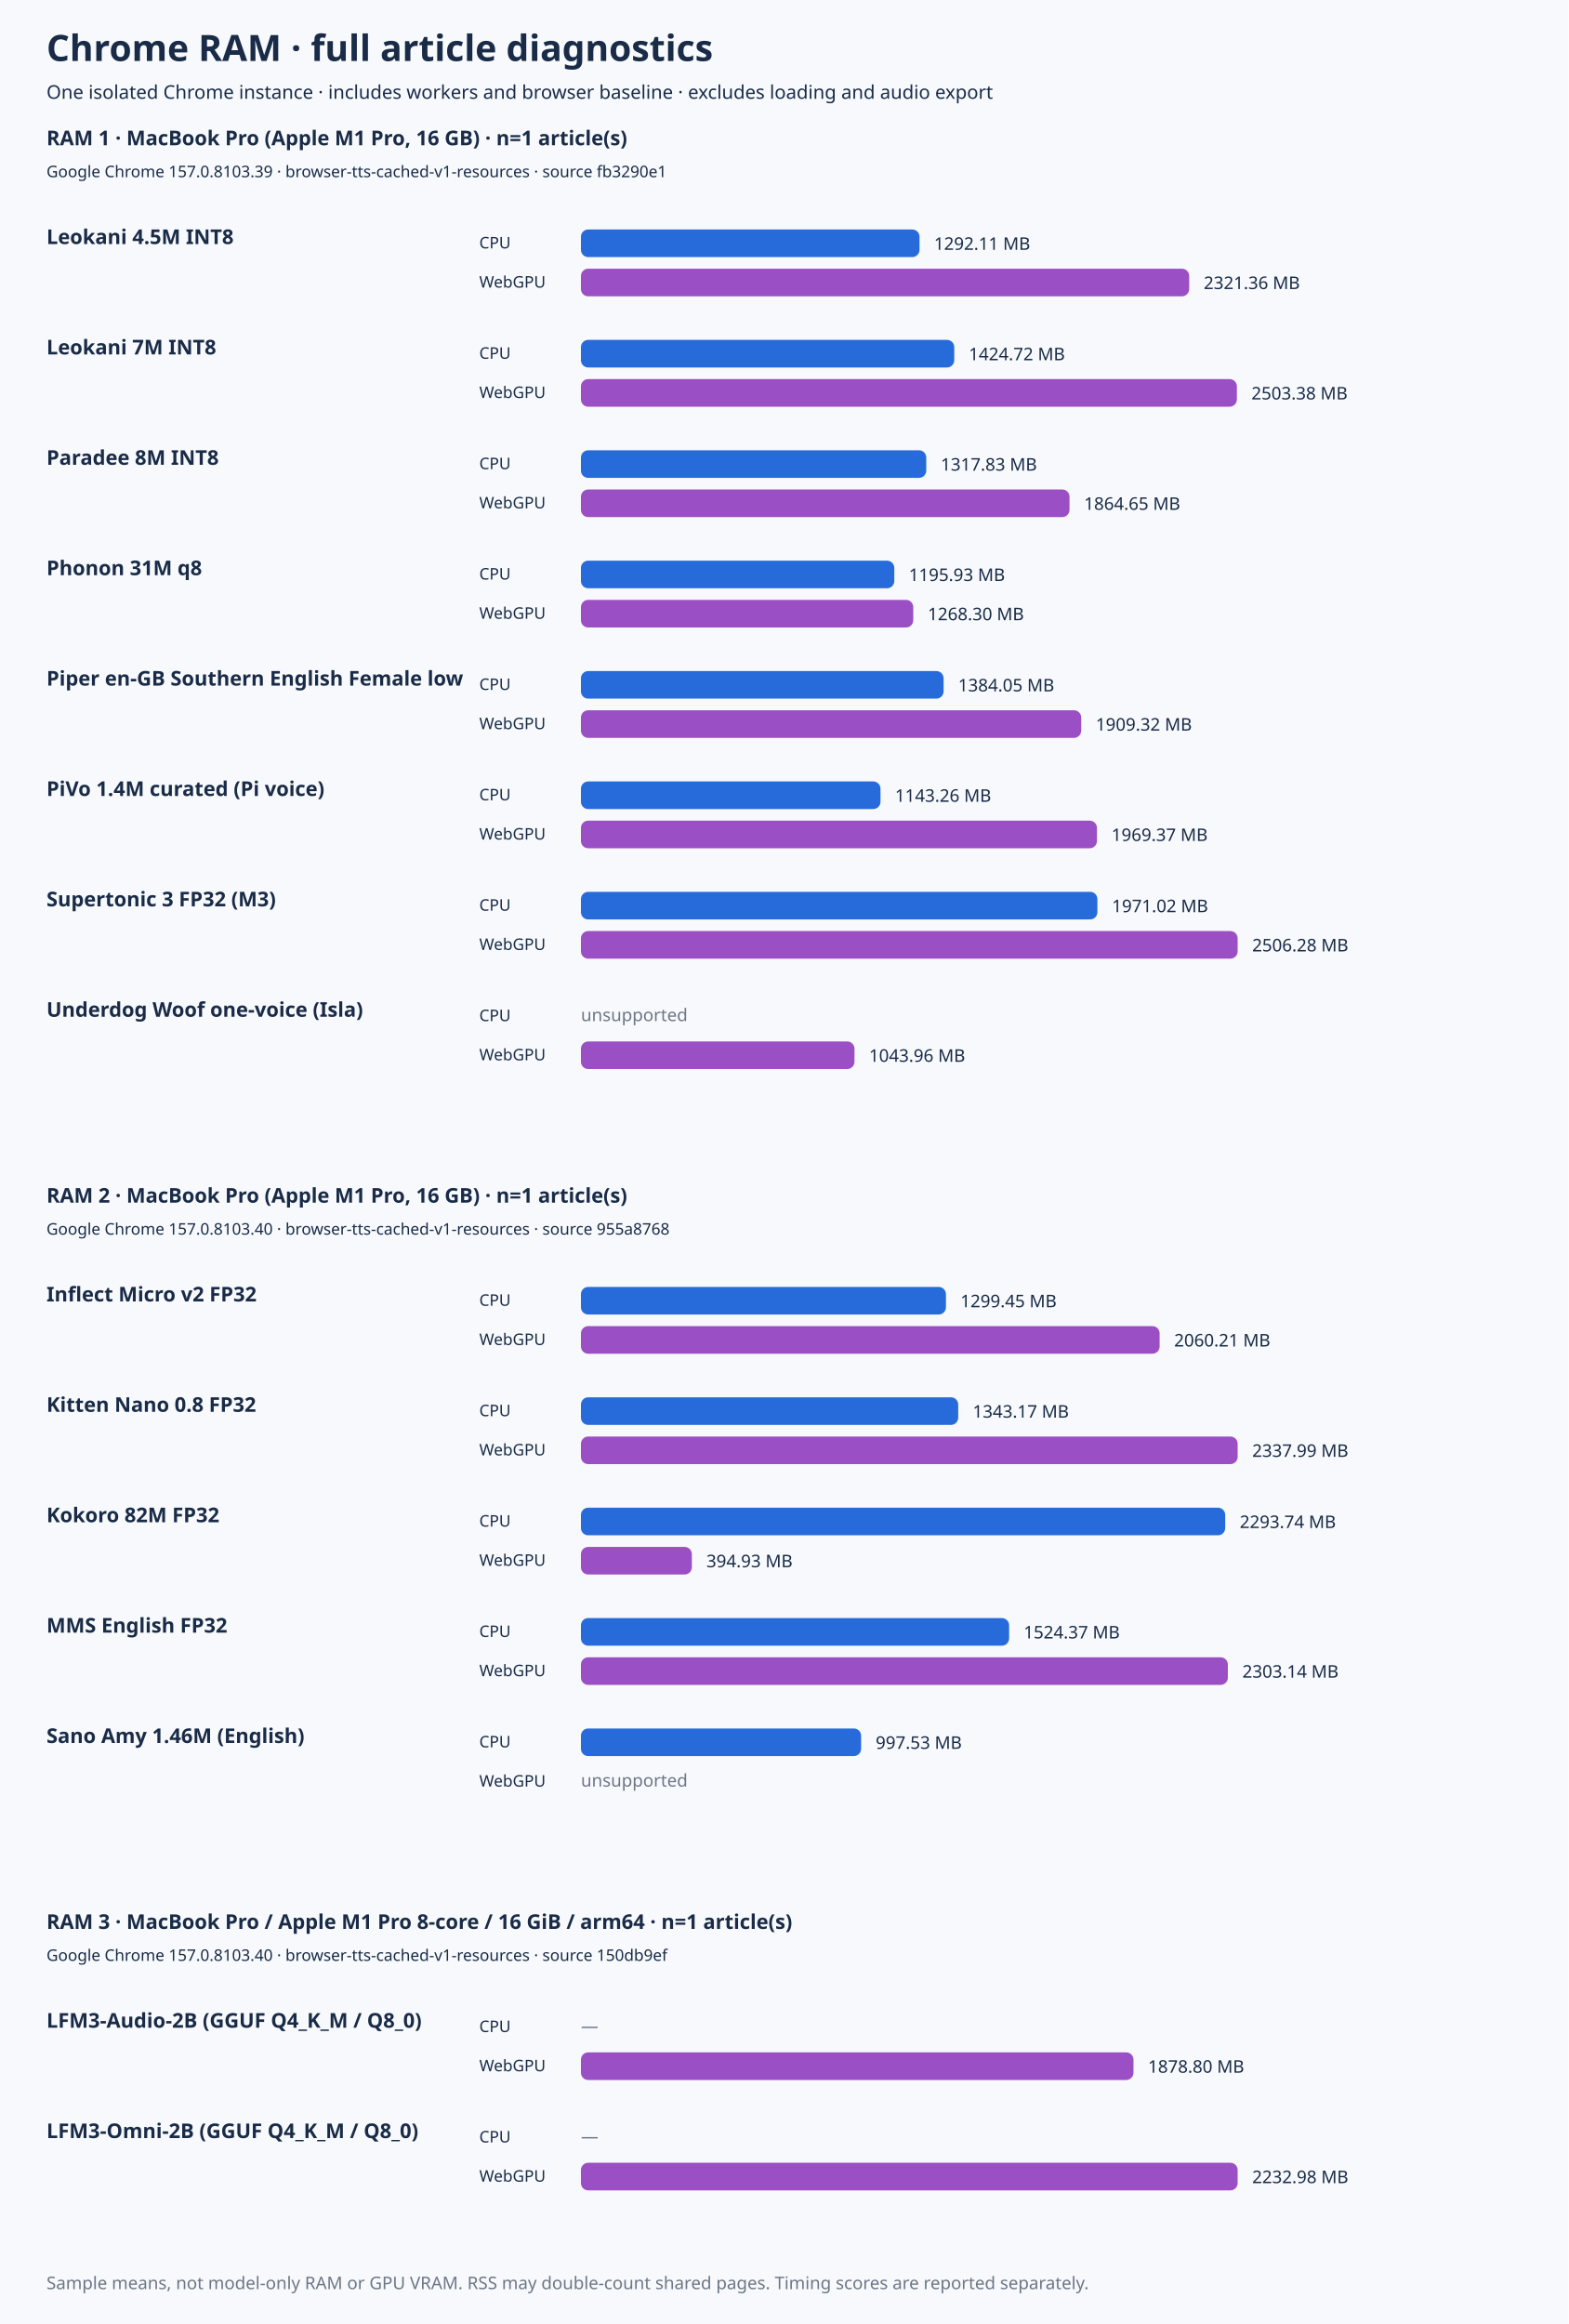
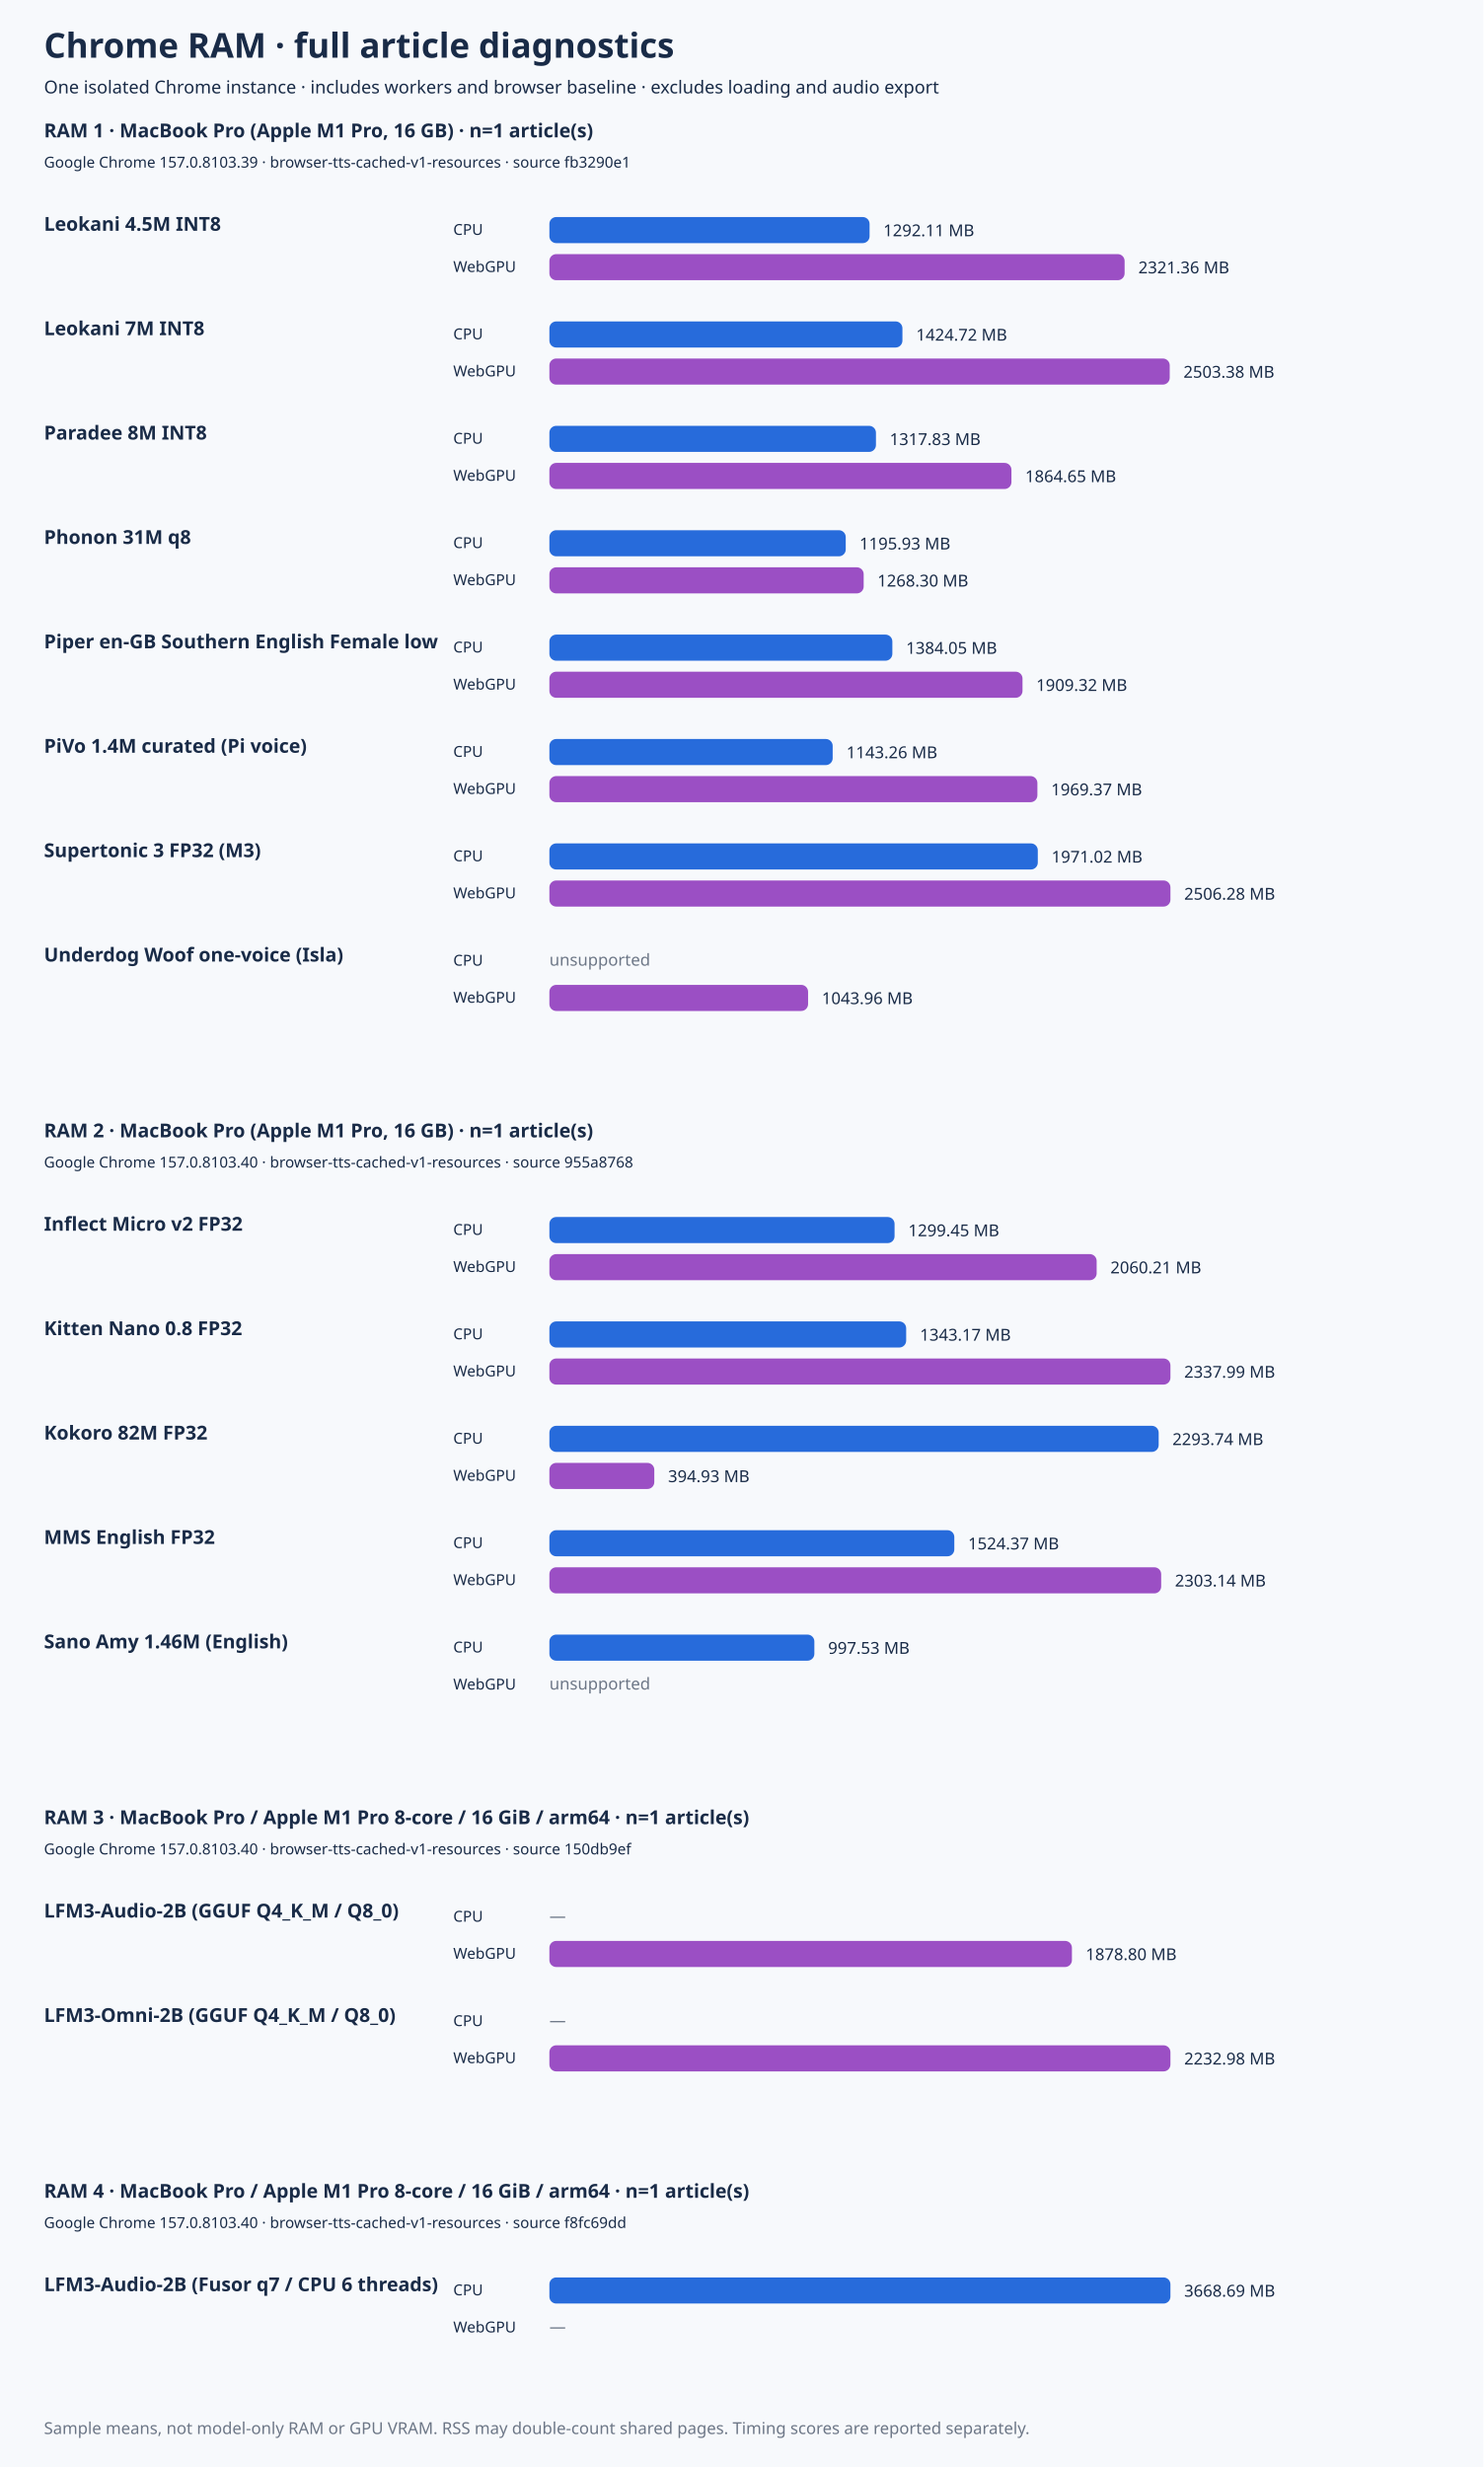
- <svg xmlns="http://www.w3.org/2000/svg" width="1080" height="1600" viewBox="0 0 1080 1600" role="img" aria-labelledby="title desc">
+ <svg xmlns="http://www.w3.org/2000/svg" width="1080" height="1796" viewBox="0 0 1080 1796" role="img" aria-labelledby="title desc">
  <rect width="100%" height="100%" fill="#f7f9fc" />
  <g font-family="system-ui,sans-serif" fill="#192b47">
    <text x="32" y="42" font-size="25" font-weight="700">Chrome RAM · full article diagnostics</text>
    <text x="32" y="68" font-size="13">One isolated Chrome instance · includes workers and browser baseline · excludes loading and audio export</text>
    <text x="32" y="100" font-size="14" font-weight="700">RAM 1 · MacBook Pro (Apple M1 Pro, 16 GB) · n=1 article(s)</text>
    <text x="32" y="122" font-size="11">Google Chrome 157.0.8103.39 · browser-tts-cached-v1-resources · source fb3290e1</text>
    <text x="32" y="168" font-size="14" font-weight="600">Leokani 4.5M INT8</text>
    <text x="330" y="171" font-size="11">CPU</text>
    <rect x="400" y="158" width="233.12" height="19" rx="5" fill="#276bdb" />
    <text x="643.12" y="172" font-size="12">1292.11 MB</text>
    <text x="330" y="198" font-size="11">WebGPU</text>
    <rect x="400" y="185" width="418.81" height="19" rx="5" fill="#9b4fc4" />
    <text x="828.81" y="199" font-size="12">2321.36 MB</text>
    <text x="32" y="244" font-size="14" font-weight="600">Leokani 7M INT8</text>
    <text x="330" y="247" font-size="11">CPU</text>
    <rect x="400" y="234" width="257.04" height="19" rx="5" fill="#276bdb" />
    <text x="667.04" y="248" font-size="12">1424.72 MB</text>
    <text x="330" y="274" font-size="11">WebGPU</text>
    <rect x="400" y="261" width="451.65" height="19" rx="5" fill="#9b4fc4" />
    <text x="861.65" y="275" font-size="12">2503.38 MB</text>
    <text x="32" y="320" font-size="14" font-weight="600">Paradee 8M INT8</text>
    <text x="330" y="323" font-size="11">CPU</text>
    <rect x="400" y="310" width="237.76" height="19" rx="5" fill="#276bdb" />
    <text x="647.76" y="324" font-size="12">1317.83 MB</text>
    <text x="330" y="350" font-size="11">WebGPU</text>
    <rect x="400" y="337" width="336.41" height="19" rx="5" fill="#9b4fc4" />
    <text x="746.41" y="351" font-size="12">1864.65 MB</text>
    <text x="32" y="396" font-size="14" font-weight="600">Phonon 31M q8</text>
    <text x="330" y="399" font-size="11">CPU</text>
    <rect x="400" y="386" width="215.77" height="19" rx="5" fill="#276bdb" />
    <text x="625.77" y="400" font-size="12">1195.93 MB</text>
    <text x="330" y="426" font-size="11">WebGPU</text>
    <rect x="400" y="413" width="228.82" height="19" rx="5" fill="#9b4fc4" />
    <text x="638.82" y="427" font-size="12">1268.30 MB</text>
    <text x="32" y="472" font-size="14" font-weight="600">Piper en-GB Southern English Female low</text>
    <text x="330" y="475" font-size="11">CPU</text>
    <rect x="400" y="462" width="249.71" height="19" rx="5" fill="#276bdb" />
    <text x="659.71" y="476" font-size="12">1384.05 MB</text>
    <text x="330" y="502" font-size="11">WebGPU</text>
    <rect x="400" y="489" width="344.47" height="19" rx="5" fill="#9b4fc4" />
    <text x="754.47" y="503" font-size="12">1909.32 MB</text>
    <text x="32" y="548" font-size="14" font-weight="600">PiVo 1.4M curated (Pi voice)</text>
    <text x="330" y="551" font-size="11">CPU</text>
    <rect x="400" y="538" width="206.26" height="19" rx="5" fill="#276bdb" />
    <text x="616.26" y="552" font-size="12">1143.26 MB</text>
    <text x="330" y="578" font-size="11">WebGPU</text>
    <rect x="400" y="565" width="355.31" height="19" rx="5" fill="#9b4fc4" />
    <text x="765.31" y="579" font-size="12">1969.37 MB</text>
    <text x="32" y="624" font-size="14" font-weight="600">Supertonic 3 FP32 (M3)</text>
    <text x="330" y="627" font-size="11">CPU</text>
    <rect x="400" y="614" width="355.60" height="19" rx="5" fill="#276bdb" />
    <text x="765.60" y="628" font-size="12">1971.02 MB</text>
    <text x="330" y="654" font-size="11">WebGPU</text>
    <rect x="400" y="641" width="452.17" height="19" rx="5" fill="#9b4fc4" />
    <text x="862.17" y="655" font-size="12">2506.28 MB</text>
    <text x="32" y="700" font-size="14" font-weight="600">Underdog Woof one-voice (Isla)</text>
    <text x="330" y="703" font-size="11">CPU</text>
    <text x="400" y="703" font-size="12" fill="#6c7686">unsupported</text>
    <text x="330" y="730" font-size="11">WebGPU</text>
    <rect x="400" y="717" width="188.35" height="19" rx="5" fill="#9b4fc4" />
    <text x="598.35" y="731" font-size="12">1043.96 MB</text>
    <text x="32" y="828" font-size="14" font-weight="700">RAM 2 · MacBook Pro (Apple M1 Pro, 16 GB) · n=1 article(s)</text>
    <text x="32" y="850" font-size="11">Google Chrome 157.0.8103.40 · browser-tts-cached-v1-resources · source 955a8768</text>
    <text x="32" y="896" font-size="14" font-weight="600">Inflect Micro v2 FP32</text>
    <text x="330" y="899" font-size="11">CPU</text>
    <rect x="400" y="886" width="251.32" height="19" rx="5" fill="#276bdb" />
    <text x="661.32" y="900" font-size="12">1299.45 MB</text>
    <text x="330" y="926" font-size="11">WebGPU</text>
    <rect x="400" y="913" width="398.45" height="19" rx="5" fill="#9b4fc4" />
    <text x="808.45" y="927" font-size="12">2060.21 MB</text>
    <text x="32" y="972" font-size="14" font-weight="600">Kitten Nano 0.8 FP32</text>
    <text x="330" y="975" font-size="11">CPU</text>
    <rect x="400" y="962" width="259.77" height="19" rx="5" fill="#276bdb" />
    <text x="669.77" y="976" font-size="12">1343.17 MB</text>
    <text x="330" y="1002" font-size="11">WebGPU</text>
    <rect x="400" y="989" width="452.17" height="19" rx="5" fill="#9b4fc4" />
    <text x="862.17" y="1003" font-size="12">2337.99 MB</text>
    <text x="32" y="1048" font-size="14" font-weight="600">Kokoro 82M FP32</text>
    <text x="330" y="1051" font-size="11">CPU</text>
    <rect x="400" y="1038" width="443.61" height="19" rx="5" fill="#276bdb" />
    <text x="853.61" y="1052" font-size="12">2293.74 MB</text>
    <text x="330" y="1078" font-size="11">WebGPU</text>
    <rect x="400" y="1065" width="76.38" height="19" rx="5" fill="#9b4fc4" />
    <text x="486.38" y="1079" font-size="12">394.93 MB</text>
    <text x="32" y="1124" font-size="14" font-weight="600">MMS English FP32</text>
    <text x="330" y="1127" font-size="11">CPU</text>
    <rect x="400" y="1114" width="294.82" height="19" rx="5" fill="#276bdb" />
    <text x="704.82" y="1128" font-size="12">1524.37 MB</text>
    <text x="330" y="1154" font-size="11">WebGPU</text>
    <rect x="400" y="1141" width="445.43" height="19" rx="5" fill="#9b4fc4" />
    <text x="855.43" y="1155" font-size="12">2303.14 MB</text>
    <text x="32" y="1200" font-size="14" font-weight="600">Sano Amy 1.46M (English)</text>
    <text x="330" y="1203" font-size="11">CPU</text>
    <rect x="400" y="1190" width="192.92" height="19" rx="5" fill="#276bdb" />
    <text x="602.92" y="1204" font-size="12">997.53 MB</text>
    <text x="330" y="1230" font-size="11">WebGPU</text>
    <text x="400" y="1230" font-size="12" fill="#6c7686">unsupported</text>
    <text x="32" y="1328" font-size="14" font-weight="700">RAM 3 · MacBook Pro / Apple M1 Pro 8-core / 16 GiB / arm64 · n=1 article(s)</text>
    <text x="32" y="1350" font-size="11">Google Chrome 157.0.8103.40 · browser-tts-cached-v1-resources · source 150db9ef</text>
    <text x="32" y="1396" font-size="14" font-weight="600">LFM3-Audio-2B (GGUF Q4_K_M / Q8_0)</text>
    <text x="330" y="1399" font-size="11">CPU</text>
    <text x="400" y="1399" font-size="12" fill="#6c7686">—</text>
    <text x="330" y="1426" font-size="11">WebGPU</text>
    <rect x="400" y="1413" width="380.45" height="19" rx="5" fill="#9b4fc4" />
    <text x="790.45" y="1427" font-size="12">1878.80 MB</text>
    <text x="32" y="1472" font-size="14" font-weight="600">LFM3-Omni-2B (GGUF Q4_K_M / Q8_0)</text>
    <text x="330" y="1475" font-size="11">CPU</text>
    <text x="400" y="1475" font-size="12" fill="#6c7686">—</text>
    <text x="330" y="1502" font-size="11">WebGPU</text>
    <rect x="400" y="1489" width="452.17" height="19" rx="5" fill="#9b4fc4" />
    <text x="862.17" y="1503" font-size="12">2232.98 MB</text>
-     <text x="32" y="1576" font-size="12" fill="#6c7686">Sample means, not model-only RAM or GPU VRAM. RSS may double-count shared pages. Timing scores are reported separately.</text>
+     <text x="32" y="1600" font-size="14" font-weight="700">RAM 4 · MacBook Pro / Apple M1 Pro 8-core / 16 GiB / arm64 · n=1 article(s)</text>
+     <text x="32" y="1622" font-size="11">Google Chrome 157.0.8103.40 · browser-tts-cached-v1-resources · source f8fc69dd</text>
+     <text x="32" y="1668" font-size="14" font-weight="600">LFM3-Audio-2B (Fusor q7 / CPU 6 threads)</text>
+     <text x="330" y="1671" font-size="11">CPU</text>
+     <rect x="400" y="1658" width="452.17" height="19" rx="5" fill="#276bdb" />
+     <text x="862.17" y="1672" font-size="12">3668.69 MB</text>
+     <text x="330" y="1698" font-size="11">WebGPU</text>
+     <text x="400" y="1698" font-size="12" fill="#6c7686">—</text>
+     <text x="32" y="1772" font-size="12" fill="#6c7686">Sample means, not model-only RAM or GPU VRAM. RSS may double-count shared pages. Timing scores are reported separately.</text>
  </g>
</svg>
